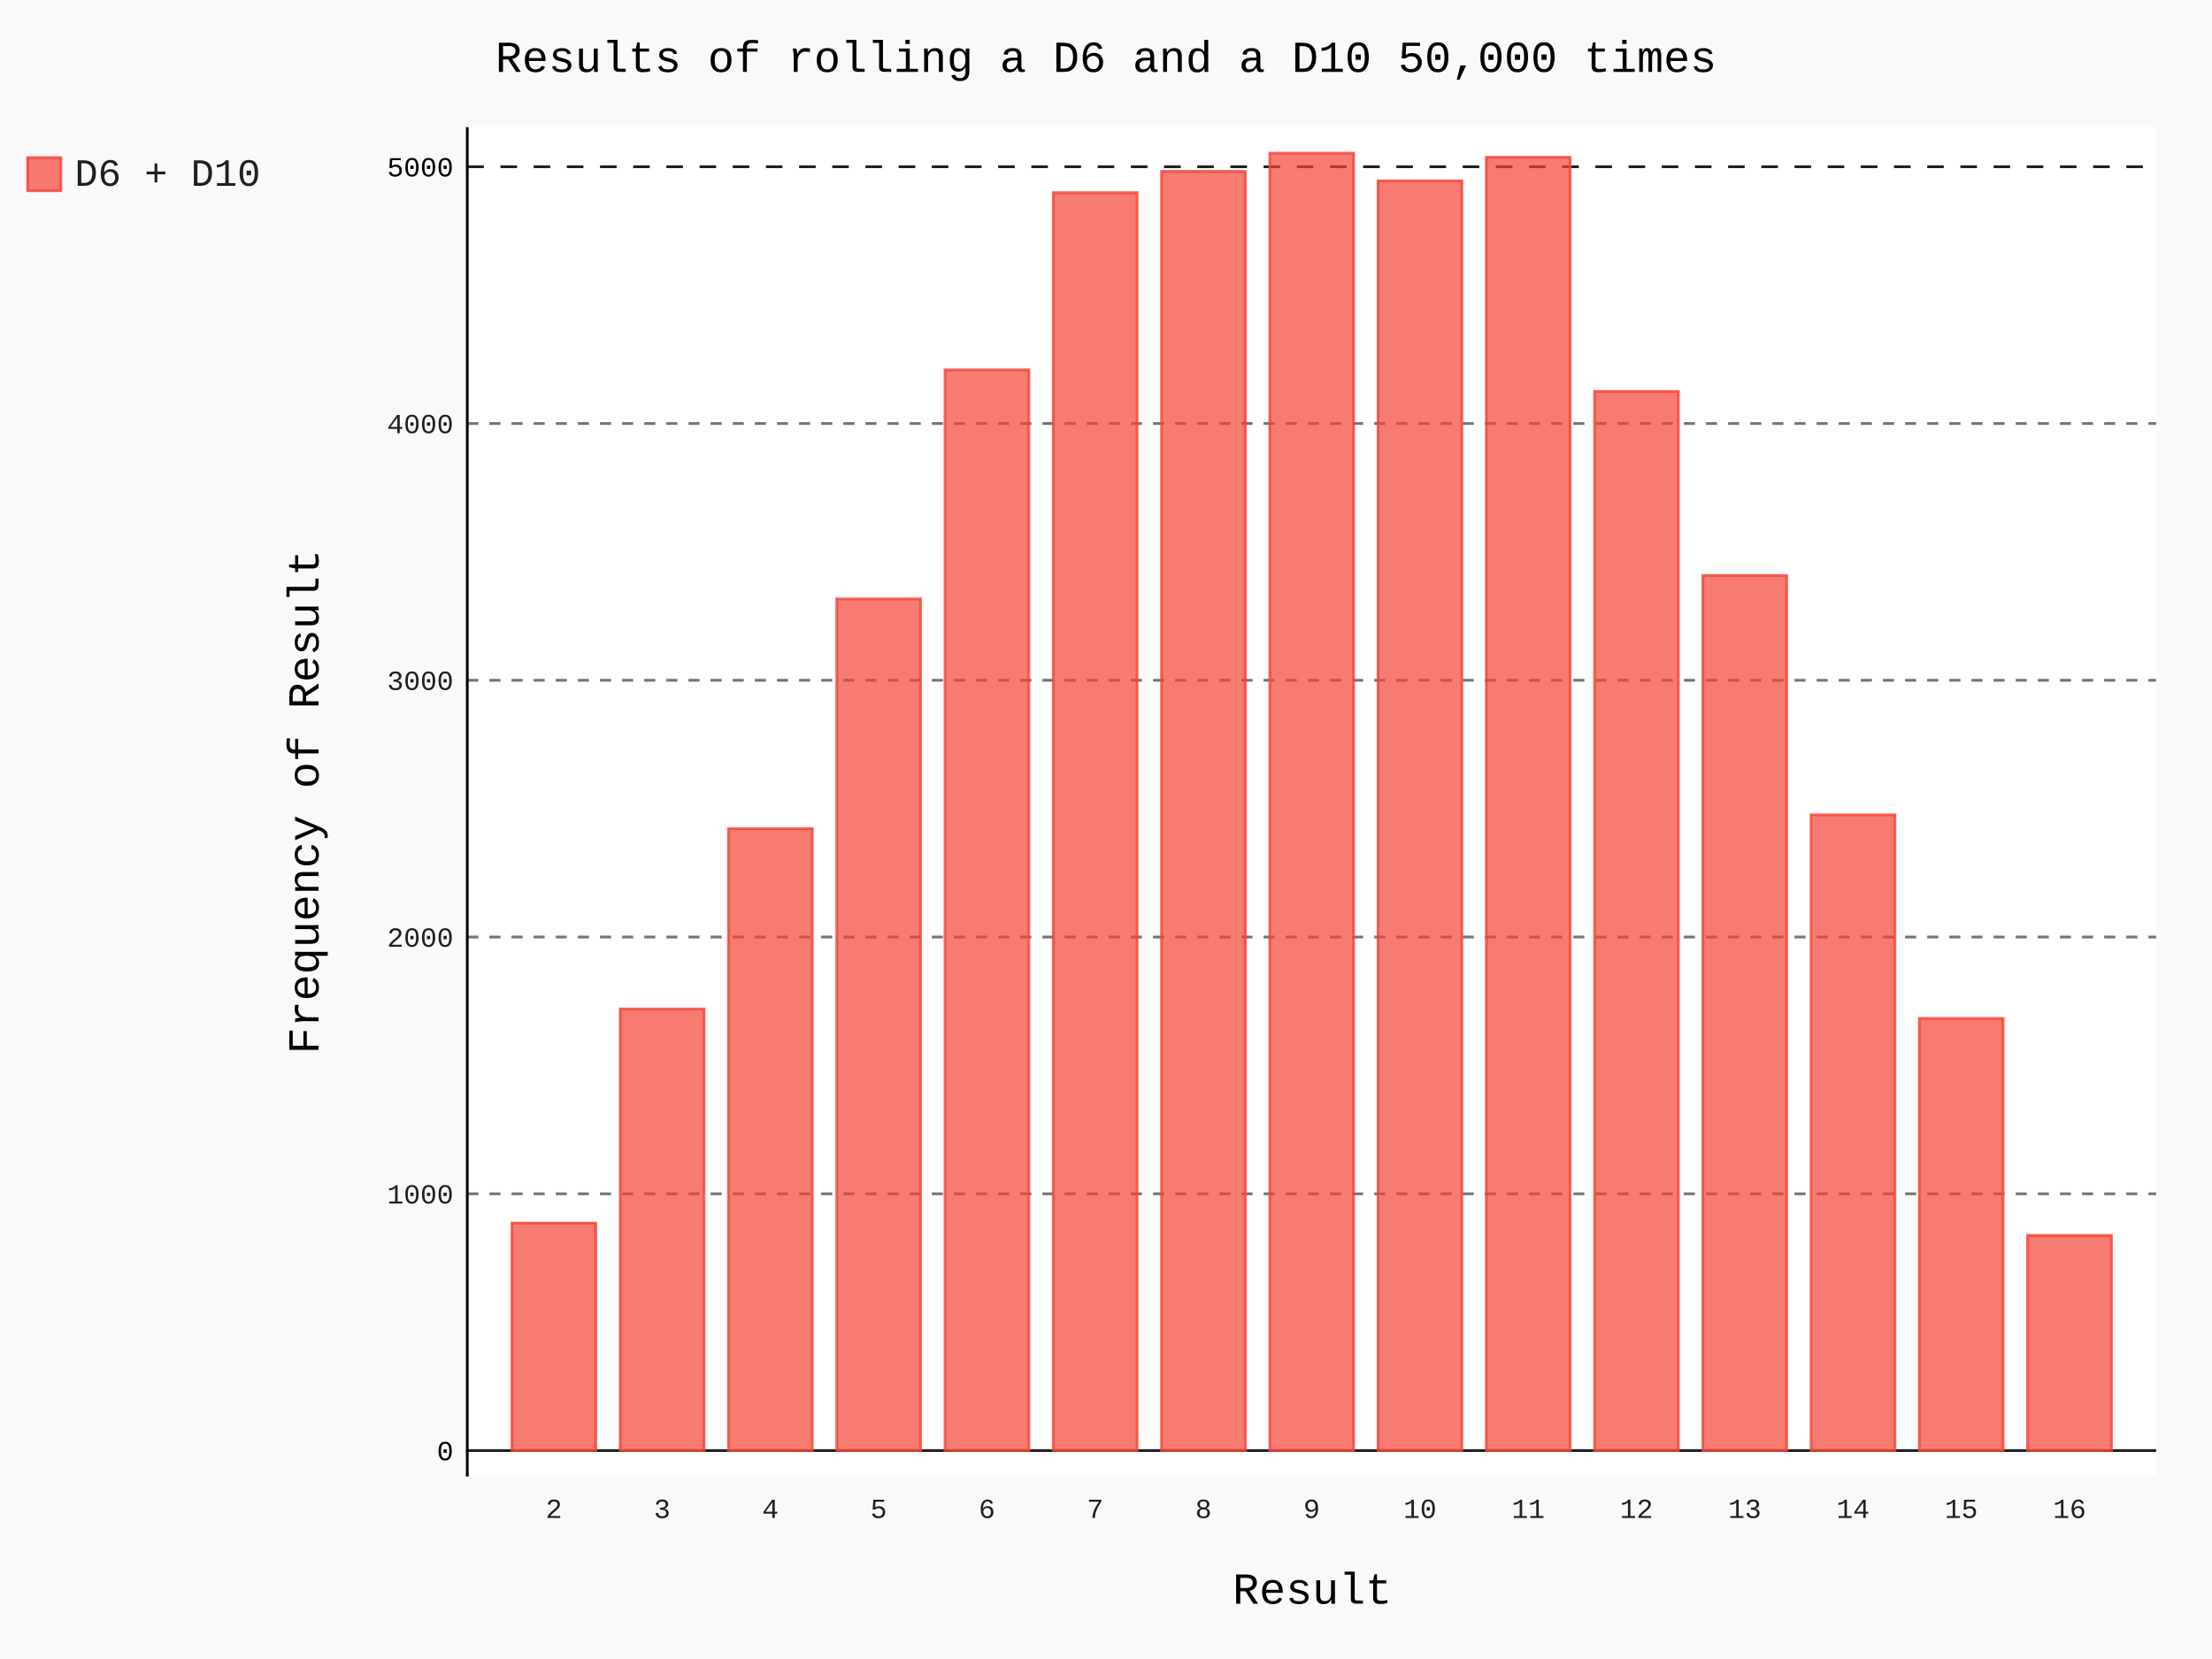
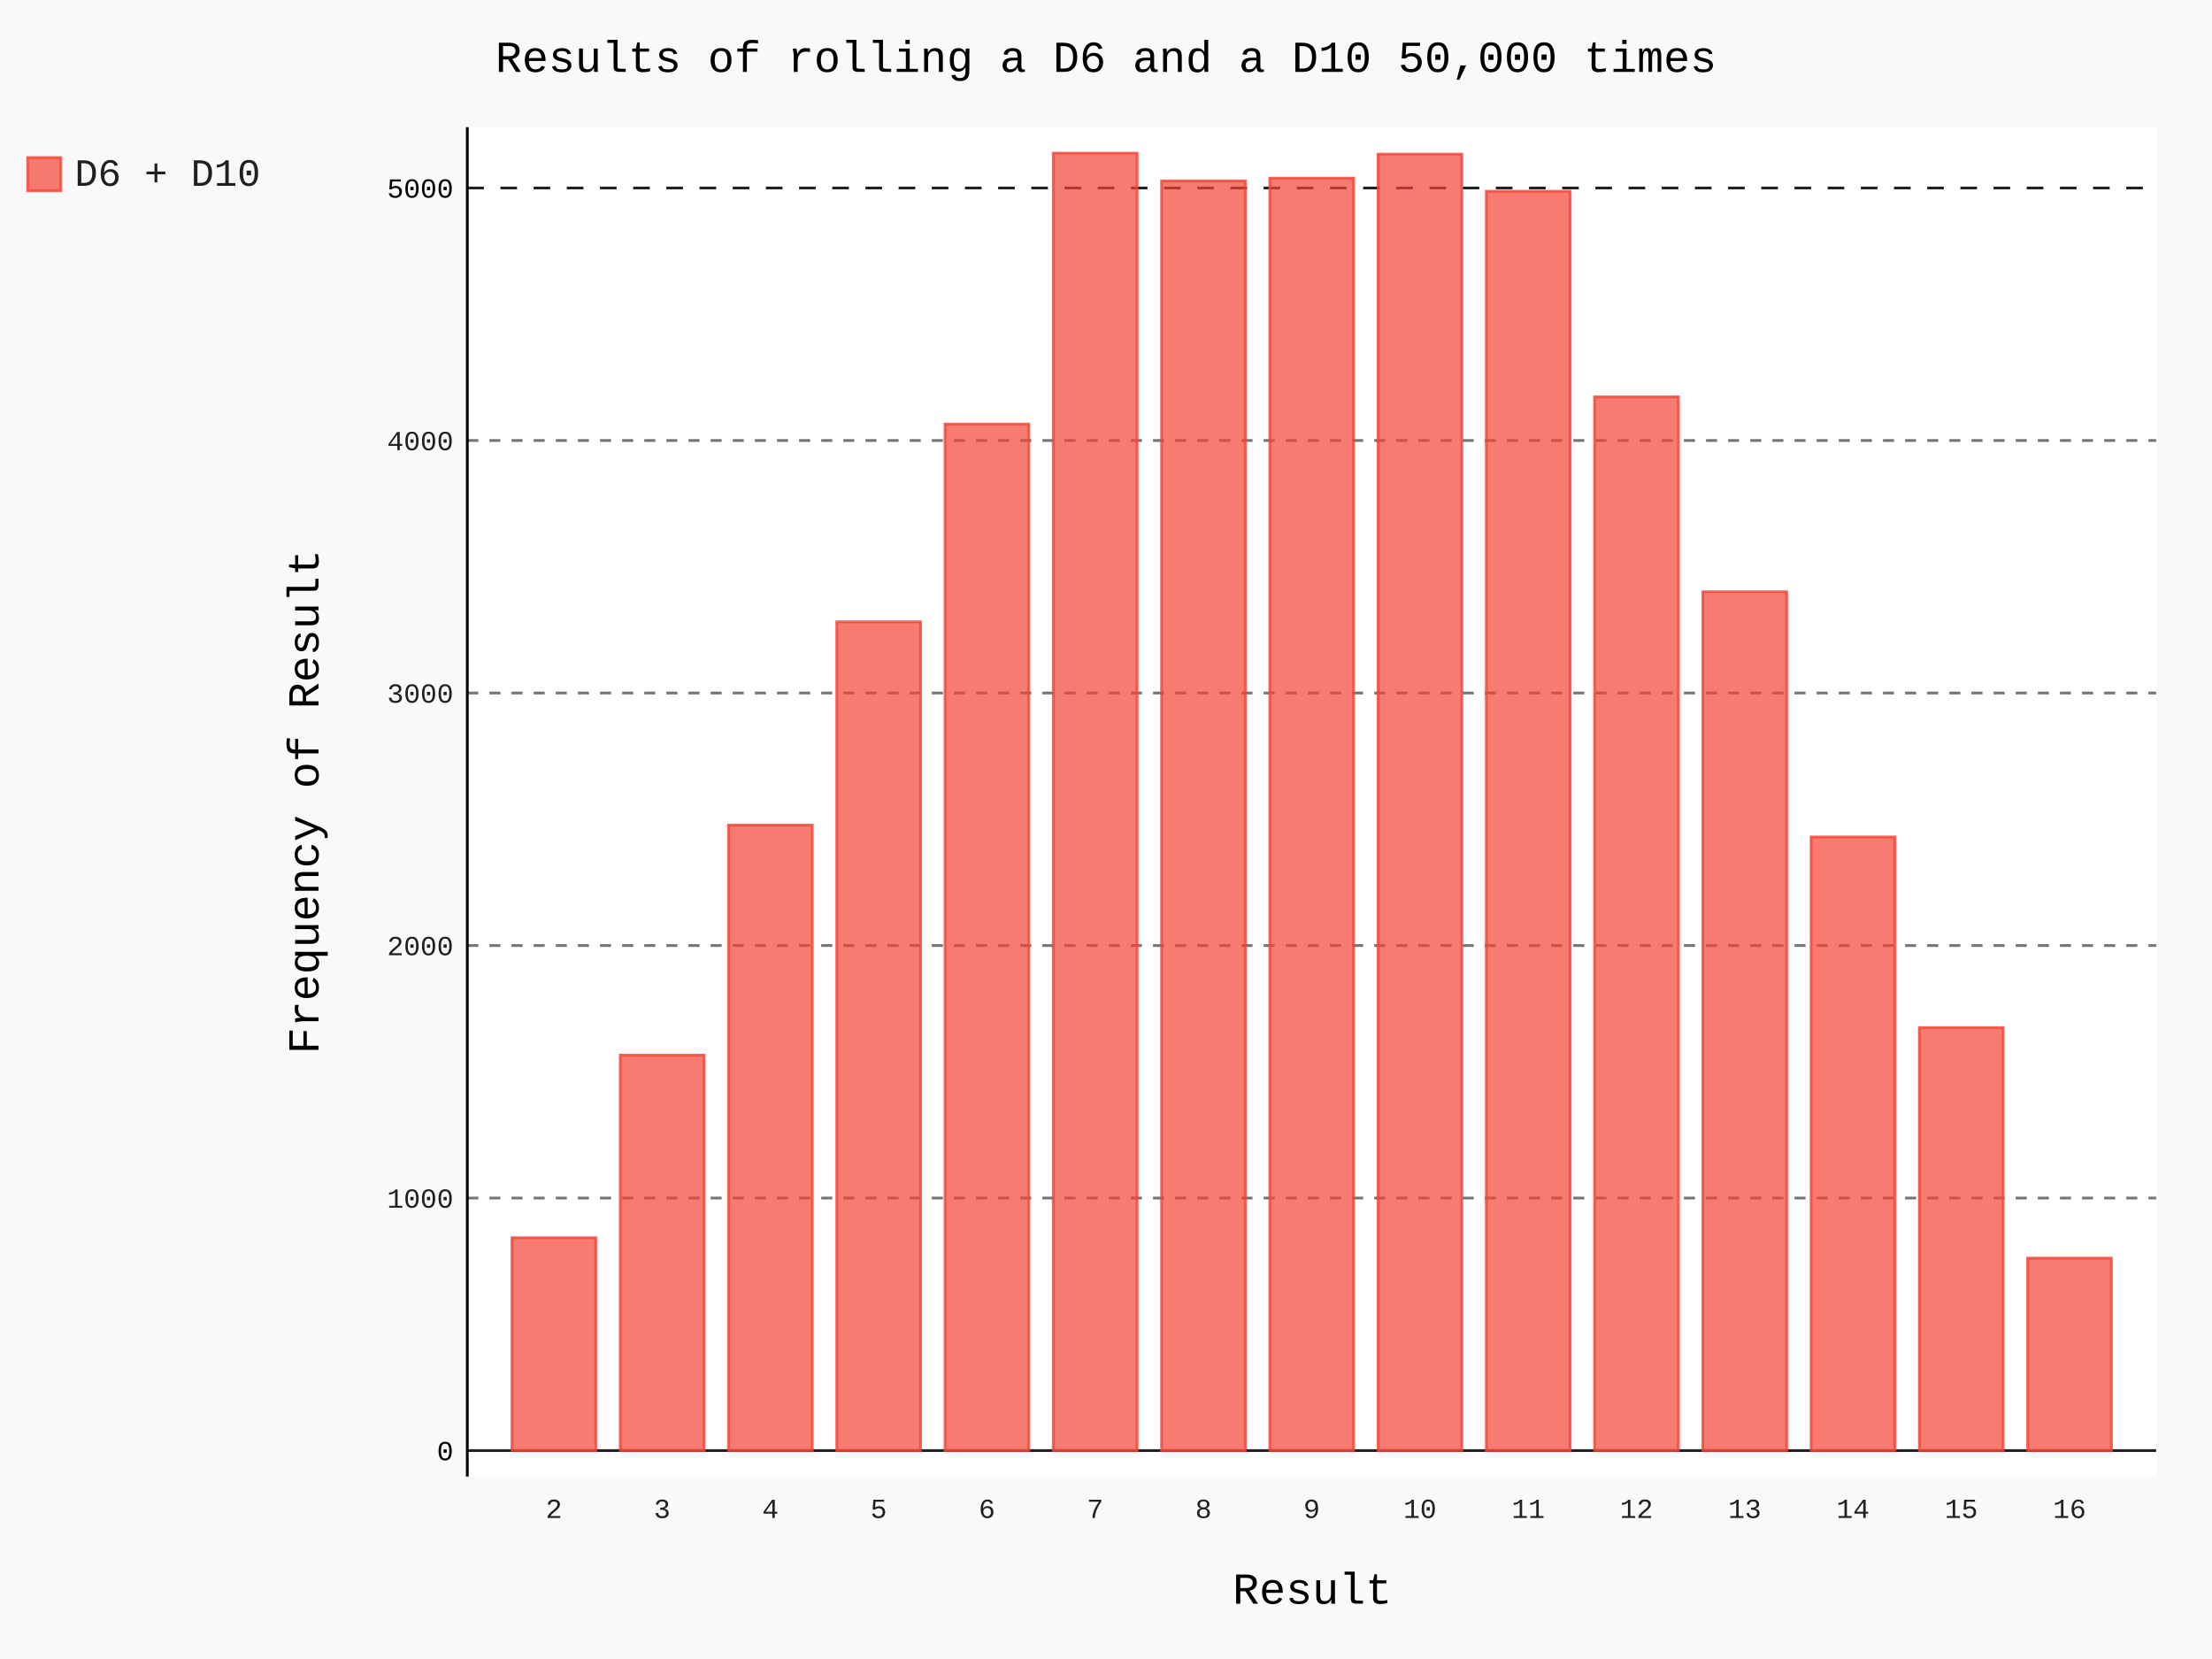
- <svg xmlns="http://www.w3.org/2000/svg" class="pygal-chart" id="chart-5bbe9411-3a07-4971-a13c-425aadc29f3c" viewBox="0 0 800 600">
+ <svg xmlns="http://www.w3.org/2000/svg" class="pygal-chart" id="chart-d0261549-a019-4e3b-a5d4-85679f40ea81" viewBox="0 0 800 600">
  <defs>
-     <style type="text/css">#chart-5bbe9411-3a07-4971-a13c-425aadc29f3c{-webkit-user-select:none;-webkit-font-smoothing:antialiased;font-family:Consolas,"Liberation Mono",Menlo,Courier,monospace}#chart-5bbe9411-3a07-4971-a13c-425aadc29f3c .title{font-family:Consolas,"Liberation Mono",Menlo,Courier,monospace;font-size:16px}#chart-5bbe9411-3a07-4971-a13c-425aadc29f3c .legends .legend text{font-family:Consolas,"Liberation Mono",Menlo,Courier,monospace;font-size:14px}#chart-5bbe9411-3a07-4971-a13c-425aadc29f3c .axis text{font-family:Consolas,"Liberation Mono",Menlo,Courier,monospace;font-size:10px}#chart-5bbe9411-3a07-4971-a13c-425aadc29f3c .axis text.major{font-family:Consolas,"Liberation Mono",Menlo,Courier,monospace;font-size:10px}#chart-5bbe9411-3a07-4971-a13c-425aadc29f3c .text-overlay text.value{font-family:Consolas,"Liberation Mono",Menlo,Courier,monospace;font-size:16px}#chart-5bbe9411-3a07-4971-a13c-425aadc29f3c .text-overlay text.label{font-family:Consolas,"Liberation Mono",Menlo,Courier,monospace;font-size:10px}#chart-5bbe9411-3a07-4971-a13c-425aadc29f3c .tooltip{font-family:Consolas,"Liberation Mono",Menlo,Courier,monospace;font-size:14px}#chart-5bbe9411-3a07-4971-a13c-425aadc29f3c text.no_data{font-family:Consolas,"Liberation Mono",Menlo,Courier,monospace;font-size:64px}
- #chart-5bbe9411-3a07-4971-a13c-425aadc29f3c{background-color:rgba(249,249,249,1)}#chart-5bbe9411-3a07-4971-a13c-425aadc29f3c path,#chart-5bbe9411-3a07-4971-a13c-425aadc29f3c line,#chart-5bbe9411-3a07-4971-a13c-425aadc29f3c rect,#chart-5bbe9411-3a07-4971-a13c-425aadc29f3c circle{-webkit-transition:150ms;-moz-transition:150ms;transition:150ms}#chart-5bbe9411-3a07-4971-a13c-425aadc29f3c .graph &gt; .background{fill:rgba(249,249,249,1)}#chart-5bbe9411-3a07-4971-a13c-425aadc29f3c .plot &gt; .background{fill:rgba(255,255,255,1)}#chart-5bbe9411-3a07-4971-a13c-425aadc29f3c .graph{fill:rgba(0,0,0,.87)}#chart-5bbe9411-3a07-4971-a13c-425aadc29f3c text.no_data{fill:rgba(0,0,0,1)}#chart-5bbe9411-3a07-4971-a13c-425aadc29f3c .title{fill:rgba(0,0,0,1)}#chart-5bbe9411-3a07-4971-a13c-425aadc29f3c .legends .legend text{fill:rgba(0,0,0,.87)}#chart-5bbe9411-3a07-4971-a13c-425aadc29f3c .legends .legend:hover text{fill:rgba(0,0,0,1)}#chart-5bbe9411-3a07-4971-a13c-425aadc29f3c .axis .line{stroke:rgba(0,0,0,1)}#chart-5bbe9411-3a07-4971-a13c-425aadc29f3c .axis .guide.line{stroke:rgba(0,0,0,.54)}#chart-5bbe9411-3a07-4971-a13c-425aadc29f3c .axis .major.line{stroke:rgba(0,0,0,.87)}#chart-5bbe9411-3a07-4971-a13c-425aadc29f3c .axis text.major{fill:rgba(0,0,0,1)}#chart-5bbe9411-3a07-4971-a13c-425aadc29f3c .axis.y .guides:hover .guide.line,#chart-5bbe9411-3a07-4971-a13c-425aadc29f3c .line-graph .axis.x .guides:hover .guide.line,#chart-5bbe9411-3a07-4971-a13c-425aadc29f3c .stackedline-graph .axis.x .guides:hover .guide.line,#chart-5bbe9411-3a07-4971-a13c-425aadc29f3c .xy-graph .axis.x .guides:hover .guide.line{stroke:rgba(0,0,0,1)}#chart-5bbe9411-3a07-4971-a13c-425aadc29f3c .axis .guides:hover text{fill:rgba(0,0,0,1)}#chart-5bbe9411-3a07-4971-a13c-425aadc29f3c .reactive{fill-opacity:.7;stroke-opacity:.8}#chart-5bbe9411-3a07-4971-a13c-425aadc29f3c .ci{stroke:rgba(0,0,0,.87)}#chart-5bbe9411-3a07-4971-a13c-425aadc29f3c .reactive.active,#chart-5bbe9411-3a07-4971-a13c-425aadc29f3c .active .reactive{fill-opacity:.8;stroke-opacity:.9;stroke-width:4}#chart-5bbe9411-3a07-4971-a13c-425aadc29f3c .ci .reactive.active{stroke-width:1.5}#chart-5bbe9411-3a07-4971-a13c-425aadc29f3c .series text{fill:rgba(0,0,0,1)}#chart-5bbe9411-3a07-4971-a13c-425aadc29f3c .tooltip rect{fill:rgba(255,255,255,1);stroke:rgba(0,0,0,1);-webkit-transition:opacity 150ms;-moz-transition:opacity 150ms;transition:opacity 150ms}#chart-5bbe9411-3a07-4971-a13c-425aadc29f3c .tooltip .label{fill:rgba(0,0,0,.87)}#chart-5bbe9411-3a07-4971-a13c-425aadc29f3c .tooltip .label{fill:rgba(0,0,0,.87)}#chart-5bbe9411-3a07-4971-a13c-425aadc29f3c .tooltip .legend{font-size:.8em;fill:rgba(0,0,0,.54)}#chart-5bbe9411-3a07-4971-a13c-425aadc29f3c .tooltip .x_label{font-size:.6em;fill:rgba(0,0,0,1)}#chart-5bbe9411-3a07-4971-a13c-425aadc29f3c .tooltip .xlink{font-size:.5em;text-decoration:underline}#chart-5bbe9411-3a07-4971-a13c-425aadc29f3c .tooltip .value{font-size:1.5em}#chart-5bbe9411-3a07-4971-a13c-425aadc29f3c .bound{font-size:.5em}#chart-5bbe9411-3a07-4971-a13c-425aadc29f3c .max-value{font-size:.75em;fill:rgba(0,0,0,.54)}#chart-5bbe9411-3a07-4971-a13c-425aadc29f3c .map-element{fill:rgba(255,255,255,1);stroke:rgba(0,0,0,.54) !important}#chart-5bbe9411-3a07-4971-a13c-425aadc29f3c .map-element .reactive{fill-opacity:inherit;stroke-opacity:inherit}#chart-5bbe9411-3a07-4971-a13c-425aadc29f3c .color-0,#chart-5bbe9411-3a07-4971-a13c-425aadc29f3c .color-0 a:visited{stroke:#F44336;fill:#F44336}#chart-5bbe9411-3a07-4971-a13c-425aadc29f3c .text-overlay .color-0 text{fill:black}
- #chart-5bbe9411-3a07-4971-a13c-425aadc29f3c text.no_data{text-anchor:middle}#chart-5bbe9411-3a07-4971-a13c-425aadc29f3c .guide.line{fill:none}#chart-5bbe9411-3a07-4971-a13c-425aadc29f3c .centered{text-anchor:middle}#chart-5bbe9411-3a07-4971-a13c-425aadc29f3c .title{text-anchor:middle}#chart-5bbe9411-3a07-4971-a13c-425aadc29f3c .legends .legend text{fill-opacity:1}#chart-5bbe9411-3a07-4971-a13c-425aadc29f3c .axis.x text{text-anchor:middle}#chart-5bbe9411-3a07-4971-a13c-425aadc29f3c .axis.x:not(.web) text[transform]{text-anchor:start}#chart-5bbe9411-3a07-4971-a13c-425aadc29f3c .axis.x:not(.web) text[transform].backwards{text-anchor:end}#chart-5bbe9411-3a07-4971-a13c-425aadc29f3c .axis.y text{text-anchor:end}#chart-5bbe9411-3a07-4971-a13c-425aadc29f3c .axis.y text[transform].backwards{text-anchor:start}#chart-5bbe9411-3a07-4971-a13c-425aadc29f3c .axis.y2 text{text-anchor:start}#chart-5bbe9411-3a07-4971-a13c-425aadc29f3c .axis.y2 text[transform].backwards{text-anchor:end}#chart-5bbe9411-3a07-4971-a13c-425aadc29f3c .axis .guide.line{stroke-dasharray:4,4}#chart-5bbe9411-3a07-4971-a13c-425aadc29f3c .axis .major.guide.line{stroke-dasharray:6,6}#chart-5bbe9411-3a07-4971-a13c-425aadc29f3c .horizontal .axis.y .guide.line,#chart-5bbe9411-3a07-4971-a13c-425aadc29f3c .horizontal .axis.y2 .guide.line,#chart-5bbe9411-3a07-4971-a13c-425aadc29f3c .vertical .axis.x .guide.line{opacity:0}#chart-5bbe9411-3a07-4971-a13c-425aadc29f3c .horizontal .axis.always_show .guide.line,#chart-5bbe9411-3a07-4971-a13c-425aadc29f3c .vertical .axis.always_show .guide.line{opacity:1 !important}#chart-5bbe9411-3a07-4971-a13c-425aadc29f3c .axis.y .guides:hover .guide.line,#chart-5bbe9411-3a07-4971-a13c-425aadc29f3c .axis.y2 .guides:hover .guide.line,#chart-5bbe9411-3a07-4971-a13c-425aadc29f3c .axis.x .guides:hover .guide.line{opacity:1}#chart-5bbe9411-3a07-4971-a13c-425aadc29f3c .axis .guides:hover text{opacity:1}#chart-5bbe9411-3a07-4971-a13c-425aadc29f3c .nofill{fill:none}#chart-5bbe9411-3a07-4971-a13c-425aadc29f3c .subtle-fill{fill-opacity:.2}#chart-5bbe9411-3a07-4971-a13c-425aadc29f3c .dot{stroke-width:1px;fill-opacity:1}#chart-5bbe9411-3a07-4971-a13c-425aadc29f3c .dot.active{stroke-width:5px}#chart-5bbe9411-3a07-4971-a13c-425aadc29f3c .dot.negative{fill:transparent}#chart-5bbe9411-3a07-4971-a13c-425aadc29f3c text,#chart-5bbe9411-3a07-4971-a13c-425aadc29f3c tspan{stroke:none !important}#chart-5bbe9411-3a07-4971-a13c-425aadc29f3c .series text.active{opacity:1}#chart-5bbe9411-3a07-4971-a13c-425aadc29f3c .tooltip rect{fill-opacity:.95;stroke-width:.5}#chart-5bbe9411-3a07-4971-a13c-425aadc29f3c .tooltip text{fill-opacity:1}#chart-5bbe9411-3a07-4971-a13c-425aadc29f3c .showable{visibility:hidden}#chart-5bbe9411-3a07-4971-a13c-425aadc29f3c .showable.shown{visibility:visible}#chart-5bbe9411-3a07-4971-a13c-425aadc29f3c .gauge-background{fill:rgba(229,229,229,1);stroke:none}#chart-5bbe9411-3a07-4971-a13c-425aadc29f3c .bg-lines{stroke:rgba(249,249,249,1);stroke-width:2px}</style>
+     <style type="text/css">#chart-d0261549-a019-4e3b-a5d4-85679f40ea81{-webkit-user-select:none;-webkit-font-smoothing:antialiased;font-family:Consolas,"Liberation Mono",Menlo,Courier,monospace}#chart-d0261549-a019-4e3b-a5d4-85679f40ea81 .title{font-family:Consolas,"Liberation Mono",Menlo,Courier,monospace;font-size:16px}#chart-d0261549-a019-4e3b-a5d4-85679f40ea81 .legends .legend text{font-family:Consolas,"Liberation Mono",Menlo,Courier,monospace;font-size:14px}#chart-d0261549-a019-4e3b-a5d4-85679f40ea81 .axis text{font-family:Consolas,"Liberation Mono",Menlo,Courier,monospace;font-size:10px}#chart-d0261549-a019-4e3b-a5d4-85679f40ea81 .axis text.major{font-family:Consolas,"Liberation Mono",Menlo,Courier,monospace;font-size:10px}#chart-d0261549-a019-4e3b-a5d4-85679f40ea81 .text-overlay text.value{font-family:Consolas,"Liberation Mono",Menlo,Courier,monospace;font-size:16px}#chart-d0261549-a019-4e3b-a5d4-85679f40ea81 .text-overlay text.label{font-family:Consolas,"Liberation Mono",Menlo,Courier,monospace;font-size:10px}#chart-d0261549-a019-4e3b-a5d4-85679f40ea81 .tooltip{font-family:Consolas,"Liberation Mono",Menlo,Courier,monospace;font-size:14px}#chart-d0261549-a019-4e3b-a5d4-85679f40ea81 text.no_data{font-family:Consolas,"Liberation Mono",Menlo,Courier,monospace;font-size:64px}
+ #chart-d0261549-a019-4e3b-a5d4-85679f40ea81{background-color:rgba(249,249,249,1)}#chart-d0261549-a019-4e3b-a5d4-85679f40ea81 path,#chart-d0261549-a019-4e3b-a5d4-85679f40ea81 line,#chart-d0261549-a019-4e3b-a5d4-85679f40ea81 rect,#chart-d0261549-a019-4e3b-a5d4-85679f40ea81 circle{-webkit-transition:150ms;-moz-transition:150ms;transition:150ms}#chart-d0261549-a019-4e3b-a5d4-85679f40ea81 .graph &gt; .background{fill:rgba(249,249,249,1)}#chart-d0261549-a019-4e3b-a5d4-85679f40ea81 .plot &gt; .background{fill:rgba(255,255,255,1)}#chart-d0261549-a019-4e3b-a5d4-85679f40ea81 .graph{fill:rgba(0,0,0,.87)}#chart-d0261549-a019-4e3b-a5d4-85679f40ea81 text.no_data{fill:rgba(0,0,0,1)}#chart-d0261549-a019-4e3b-a5d4-85679f40ea81 .title{fill:rgba(0,0,0,1)}#chart-d0261549-a019-4e3b-a5d4-85679f40ea81 .legends .legend text{fill:rgba(0,0,0,.87)}#chart-d0261549-a019-4e3b-a5d4-85679f40ea81 .legends .legend:hover text{fill:rgba(0,0,0,1)}#chart-d0261549-a019-4e3b-a5d4-85679f40ea81 .axis .line{stroke:rgba(0,0,0,1)}#chart-d0261549-a019-4e3b-a5d4-85679f40ea81 .axis .guide.line{stroke:rgba(0,0,0,.54)}#chart-d0261549-a019-4e3b-a5d4-85679f40ea81 .axis .major.line{stroke:rgba(0,0,0,.87)}#chart-d0261549-a019-4e3b-a5d4-85679f40ea81 .axis text.major{fill:rgba(0,0,0,1)}#chart-d0261549-a019-4e3b-a5d4-85679f40ea81 .axis.y .guides:hover .guide.line,#chart-d0261549-a019-4e3b-a5d4-85679f40ea81 .line-graph .axis.x .guides:hover .guide.line,#chart-d0261549-a019-4e3b-a5d4-85679f40ea81 .stackedline-graph .axis.x .guides:hover .guide.line,#chart-d0261549-a019-4e3b-a5d4-85679f40ea81 .xy-graph .axis.x .guides:hover .guide.line{stroke:rgba(0,0,0,1)}#chart-d0261549-a019-4e3b-a5d4-85679f40ea81 .axis .guides:hover text{fill:rgba(0,0,0,1)}#chart-d0261549-a019-4e3b-a5d4-85679f40ea81 .reactive{fill-opacity:.7;stroke-opacity:.8}#chart-d0261549-a019-4e3b-a5d4-85679f40ea81 .ci{stroke:rgba(0,0,0,.87)}#chart-d0261549-a019-4e3b-a5d4-85679f40ea81 .reactive.active,#chart-d0261549-a019-4e3b-a5d4-85679f40ea81 .active .reactive{fill-opacity:.8;stroke-opacity:.9;stroke-width:4}#chart-d0261549-a019-4e3b-a5d4-85679f40ea81 .ci .reactive.active{stroke-width:1.5}#chart-d0261549-a019-4e3b-a5d4-85679f40ea81 .series text{fill:rgba(0,0,0,1)}#chart-d0261549-a019-4e3b-a5d4-85679f40ea81 .tooltip rect{fill:rgba(255,255,255,1);stroke:rgba(0,0,0,1);-webkit-transition:opacity 150ms;-moz-transition:opacity 150ms;transition:opacity 150ms}#chart-d0261549-a019-4e3b-a5d4-85679f40ea81 .tooltip .label{fill:rgba(0,0,0,.87)}#chart-d0261549-a019-4e3b-a5d4-85679f40ea81 .tooltip .label{fill:rgba(0,0,0,.87)}#chart-d0261549-a019-4e3b-a5d4-85679f40ea81 .tooltip .legend{font-size:.8em;fill:rgba(0,0,0,.54)}#chart-d0261549-a019-4e3b-a5d4-85679f40ea81 .tooltip .x_label{font-size:.6em;fill:rgba(0,0,0,1)}#chart-d0261549-a019-4e3b-a5d4-85679f40ea81 .tooltip .xlink{font-size:.5em;text-decoration:underline}#chart-d0261549-a019-4e3b-a5d4-85679f40ea81 .tooltip .value{font-size:1.5em}#chart-d0261549-a019-4e3b-a5d4-85679f40ea81 .bound{font-size:.5em}#chart-d0261549-a019-4e3b-a5d4-85679f40ea81 .max-value{font-size:.75em;fill:rgba(0,0,0,.54)}#chart-d0261549-a019-4e3b-a5d4-85679f40ea81 .map-element{fill:rgba(255,255,255,1);stroke:rgba(0,0,0,.54) !important}#chart-d0261549-a019-4e3b-a5d4-85679f40ea81 .map-element .reactive{fill-opacity:inherit;stroke-opacity:inherit}#chart-d0261549-a019-4e3b-a5d4-85679f40ea81 .color-0,#chart-d0261549-a019-4e3b-a5d4-85679f40ea81 .color-0 a:visited{stroke:#F44336;fill:#F44336}#chart-d0261549-a019-4e3b-a5d4-85679f40ea81 .text-overlay .color-0 text{fill:black}
+ #chart-d0261549-a019-4e3b-a5d4-85679f40ea81 text.no_data{text-anchor:middle}#chart-d0261549-a019-4e3b-a5d4-85679f40ea81 .guide.line{fill:none}#chart-d0261549-a019-4e3b-a5d4-85679f40ea81 .centered{text-anchor:middle}#chart-d0261549-a019-4e3b-a5d4-85679f40ea81 .title{text-anchor:middle}#chart-d0261549-a019-4e3b-a5d4-85679f40ea81 .legends .legend text{fill-opacity:1}#chart-d0261549-a019-4e3b-a5d4-85679f40ea81 .axis.x text{text-anchor:middle}#chart-d0261549-a019-4e3b-a5d4-85679f40ea81 .axis.x:not(.web) text[transform]{text-anchor:start}#chart-d0261549-a019-4e3b-a5d4-85679f40ea81 .axis.x:not(.web) text[transform].backwards{text-anchor:end}#chart-d0261549-a019-4e3b-a5d4-85679f40ea81 .axis.y text{text-anchor:end}#chart-d0261549-a019-4e3b-a5d4-85679f40ea81 .axis.y text[transform].backwards{text-anchor:start}#chart-d0261549-a019-4e3b-a5d4-85679f40ea81 .axis.y2 text{text-anchor:start}#chart-d0261549-a019-4e3b-a5d4-85679f40ea81 .axis.y2 text[transform].backwards{text-anchor:end}#chart-d0261549-a019-4e3b-a5d4-85679f40ea81 .axis .guide.line{stroke-dasharray:4,4}#chart-d0261549-a019-4e3b-a5d4-85679f40ea81 .axis .major.guide.line{stroke-dasharray:6,6}#chart-d0261549-a019-4e3b-a5d4-85679f40ea81 .horizontal .axis.y .guide.line,#chart-d0261549-a019-4e3b-a5d4-85679f40ea81 .horizontal .axis.y2 .guide.line,#chart-d0261549-a019-4e3b-a5d4-85679f40ea81 .vertical .axis.x .guide.line{opacity:0}#chart-d0261549-a019-4e3b-a5d4-85679f40ea81 .horizontal .axis.always_show .guide.line,#chart-d0261549-a019-4e3b-a5d4-85679f40ea81 .vertical .axis.always_show .guide.line{opacity:1 !important}#chart-d0261549-a019-4e3b-a5d4-85679f40ea81 .axis.y .guides:hover .guide.line,#chart-d0261549-a019-4e3b-a5d4-85679f40ea81 .axis.y2 .guides:hover .guide.line,#chart-d0261549-a019-4e3b-a5d4-85679f40ea81 .axis.x .guides:hover .guide.line{opacity:1}#chart-d0261549-a019-4e3b-a5d4-85679f40ea81 .axis .guides:hover text{opacity:1}#chart-d0261549-a019-4e3b-a5d4-85679f40ea81 .nofill{fill:none}#chart-d0261549-a019-4e3b-a5d4-85679f40ea81 .subtle-fill{fill-opacity:.2}#chart-d0261549-a019-4e3b-a5d4-85679f40ea81 .dot{stroke-width:1px;fill-opacity:1}#chart-d0261549-a019-4e3b-a5d4-85679f40ea81 .dot.active{stroke-width:5px}#chart-d0261549-a019-4e3b-a5d4-85679f40ea81 .dot.negative{fill:transparent}#chart-d0261549-a019-4e3b-a5d4-85679f40ea81 text,#chart-d0261549-a019-4e3b-a5d4-85679f40ea81 tspan{stroke:none !important}#chart-d0261549-a019-4e3b-a5d4-85679f40ea81 .series text.active{opacity:1}#chart-d0261549-a019-4e3b-a5d4-85679f40ea81 .tooltip rect{fill-opacity:.95;stroke-width:.5}#chart-d0261549-a019-4e3b-a5d4-85679f40ea81 .tooltip text{fill-opacity:1}#chart-d0261549-a019-4e3b-a5d4-85679f40ea81 .showable{visibility:hidden}#chart-d0261549-a019-4e3b-a5d4-85679f40ea81 .showable.shown{visibility:visible}#chart-d0261549-a019-4e3b-a5d4-85679f40ea81 .gauge-background{fill:rgba(229,229,229,1);stroke:none}#chart-d0261549-a019-4e3b-a5d4-85679f40ea81 .bg-lines{stroke:rgba(249,249,249,1);stroke-width:2px}</style>
  </defs>
  <g class="graph bar-graph vertical">
    <rect class="background" height="600" width="800" x="0" y="0" />
    <g class="plot" transform="translate(169, 46)">
      <rect class="background" height="488" width="610.8" x="0" y="0" />
      <g class="axis y always_show">
        <g class="guides">
          <path class="axis major line" d="M0 478.615 h610.8" />
          <text class="major" x="-5" y="482.115">0</text>
        </g>
        <g class="guides">
-           <path class="guide line" d="M0 385.754 h610.8" />
-           <text class="" x="-5" y="389.254">1000</text>
+           <path class="guide line" d="M0 387.29 h610.8" />
+           <text class="" x="-5" y="390.79">1000</text>
        </g>
        <g class="guides">
-           <path class="guide line" d="M0 292.892 h610.8" />
-           <text class="" x="-5" y="296.392">2000</text>
+           <path class="guide line" d="M0 295.964 h610.8" />
+           <text class="" x="-5" y="299.464">2000</text>
        </g>
        <g class="guides">
-           <path class="guide line" d="M0 200.03 h610.8" />
-           <text class="" x="-5" y="203.53">3000</text>
+           <path class="guide line" d="M0 204.639 h610.8" />
+           <text class="" x="-5" y="208.139">3000</text>
        </g>
        <g class="guides">
-           <path class="guide line" d="M0 107.168 h610.8" />
-           <text class="" x="-5" y="110.668">4000</text>
+           <path class="guide line" d="M0 113.313 h610.8" />
+           <text class="" x="-5" y="116.813">4000</text>
        </g>
        <g class="guides">
-           <path class="major guide line" d="M0 14.306 h610.8" />
-           <text class="major" x="-5" y="17.806">5000</text>
+           <path class="major guide line" d="M0 21.988 h610.8" />
+           <text class="major" x="-5" y="25.488">5000</text>
        </g>
      </g>
      <g class="axis x">
        <path class="line" d="M0 0 v488" />
        <g class="guides">
          <path class="guide line" d="M31.323 0 v488" />
          <text class="" x="31.323" y="503.0">2</text>
        </g>
        <g class="guides">
          <path class="guide line" d="M70.477 0 v488" />
          <text class="" x="70.477" y="503.0">3</text>
        </g>
        <g class="guides">
          <path class="guide line" d="M109.631 0 v488" />
          <text class="" x="109.631" y="503.0">4</text>
        </g>
        <g class="guides">
          <path class="guide line" d="M148.785 0 v488" />
          <text class="" x="148.785" y="503.0">5</text>
        </g>
        <g class="guides">
          <path class="guide line" d="M187.938 0 v488" />
          <text class="" x="187.938" y="503.0">6</text>
        </g>
        <g class="guides">
          <path class="guide line" d="M227.092 0 v488" />
          <text class="" x="227.092" y="503.0">7</text>
        </g>
        <g class="guides">
          <path class="guide line" d="M266.246 0 v488" />
          <text class="" x="266.246" y="503.0">8</text>
        </g>
        <g class="guides">
          <path class="guide line" d="M305.4 0 v488" />
          <text class="" x="305.4" y="503.0">9</text>
        </g>
        <g class="guides">
          <path class="guide line" d="M344.554 0 v488" />
          <text class="" x="344.554" y="503.0">10</text>
        </g>
        <g class="guides">
          <path class="guide line" d="M383.708 0 v488" />
          <text class="" x="383.708" y="503.0">11</text>
        </g>
        <g class="guides">
          <path class="guide line" d="M422.862 0 v488" />
          <text class="" x="422.862" y="503.0">12</text>
        </g>
        <g class="guides">
          <path class="guide line" d="M462.015 0 v488" />
          <text class="" x="462.015" y="503.0">13</text>
        </g>
        <g class="guides">
          <path class="guide line" d="M501.169 0 v488" />
          <text class="" x="501.169" y="503.0">14</text>
        </g>
        <g class="guides">
          <path class="guide line" d="M540.323 0 v488" />
          <text class="" x="540.323" y="503.0">15</text>
        </g>
        <g class="guides">
          <path class="guide line" d="M579.477 0 v488" />
          <text class="" x="579.477" y="503.0">16</text>
        </g>
      </g>
      <g class="series serie-0 color-0">
        <g class="bars">
          <g class="bar">
-             <rect class="rect reactive tooltip-trigger" height="82.276" rx="0" ry="0" width="30.321" x="16.163" y="396.34" />
+             <rect class="rect reactive tooltip-trigger" height="76.987" rx="0" ry="0" width="30.321" x="16.163" y="401.628" />
          </g>
          <g class="bar">
-             <rect class="rect reactive tooltip-trigger" height="159.722" rx="0" ry="0" width="30.321" x="55.317" y="318.893" />
+             <rect class="rect reactive tooltip-trigger" height="143.016" rx="0" ry="0" width="30.321" x="55.317" y="335.6" />
          </g>
          <g class="bar">
-             <rect class="rect reactive tooltip-trigger" height="224.911" rx="0" ry="0" width="30.321" x="94.47" y="253.704" />
+             <rect class="rect reactive tooltip-trigger" height="226.213" rx="0" ry="0" width="30.321" x="94.47" y="252.402" />
          </g>
          <g class="bar">
-             <rect class="rect reactive tooltip-trigger" height="308.023" rx="0" ry="0" width="30.321" x="133.624" y="170.593" />
+             <rect class="rect reactive tooltip-trigger" height="299.731" rx="0" ry="0" width="30.321" x="133.624" y="178.885" />
          </g>
          <g class="bar">
-             <rect class="rect reactive tooltip-trigger" height="390.855" rx="0" ry="0" width="30.321" x="172.778" y="87.76" />
+             <rect class="rect reactive tooltip-trigger" height="371.238" rx="0" ry="0" width="30.321" x="172.778" y="107.377" />
          </g>
          <g class="bar">
-             <rect class="rect reactive tooltip-trigger" height="454.93" rx="0" ry="0" width="30.321" x="211.932" y="23.685" />
+             <rect class="rect reactive tooltip-trigger" height="469.231" rx="0" ry="0" width="30.321" x="211.932" y="9.385" />
          </g>
          <g class="bar">
-             <rect class="rect reactive tooltip-trigger" height="462.638" rx="0" ry="0" width="30.321" x="251.086" y="15.978" />
+             <rect class="rect reactive tooltip-trigger" height="459.185" rx="0" ry="0" width="30.321" x="251.086" y="19.43" />
          </g>
          <g class="bar">
-             <rect class="rect reactive tooltip-trigger" height="469.231" rx="0" ry="0" width="30.321" x="290.24" y="9.385" />
+             <rect class="rect reactive tooltip-trigger" height="460.19" rx="0" ry="0" width="30.321" x="290.24" y="18.426" />
          </g>
          <g class="bar">
-             <rect class="rect reactive tooltip-trigger" height="459.202" rx="0" ry="0" width="30.321" x="329.393" y="19.414" />
+             <rect class="rect reactive tooltip-trigger" height="468.865" rx="0" ry="0" width="30.321" x="329.393" y="9.75" />
          </g>
          <g class="bar">
-             <rect class="rect reactive tooltip-trigger" height="467.745" rx="0" ry="0" width="30.321" x="368.547" y="10.87" />
+             <rect class="rect reactive tooltip-trigger" height="455.441" rx="0" ry="0" width="30.321" x="368.547" y="23.175" />
          </g>
          <g class="bar">
-             <rect class="rect reactive tooltip-trigger" height="383.055" rx="0" ry="0" width="30.321" x="407.701" y="95.56" />
+             <rect class="rect reactive tooltip-trigger" height="381.102" rx="0" ry="0" width="30.321" x="407.701" y="97.514" />
          </g>
          <g class="bar">
-             <rect class="rect reactive tooltip-trigger" height="316.473" rx="0" ry="0" width="30.321" x="446.855" y="162.142" />
+             <rect class="rect reactive tooltip-trigger" height="310.598" rx="0" ry="0" width="30.321" x="446.855" y="168.017" />
          </g>
          <g class="bar">
-             <rect class="rect reactive tooltip-trigger" height="229.926" rx="0" ry="0" width="30.321" x="486.009" y="248.69" />
+             <rect class="rect reactive tooltip-trigger" height="221.921" rx="0" ry="0" width="30.321" x="486.009" y="256.694" />
          </g>
          <g class="bar">
-             <rect class="rect reactive tooltip-trigger" height="156.286" rx="0" ry="0" width="30.321" x="525.163" y="322.329" />
+             <rect class="rect reactive tooltip-trigger" height="152.97" rx="0" ry="0" width="30.321" x="525.163" y="325.645" />
          </g>
          <g class="bar">
-             <rect class="rect reactive tooltip-trigger" height="77.818" rx="0" ry="0" width="30.321" x="564.317" y="400.797" />
+             <rect class="rect reactive tooltip-trigger" height="69.59" rx="0" ry="0" width="30.321" x="564.317" y="409.025" />
          </g>
        </g>
      </g>
    </g>
    <g class="titles">
      <text class="title plot_title" x="400.0" y="26">Results of rolling a D6 and a D10 50,000 times</text>
      <text class="title" x="474.6" y="580">Result</text>
      <text class="title" transform="rotate(-90 89.2 290)" x="89.2" y="316.0">Frequency of Result</text>
    </g>
    <g class="plot overlay" transform="translate(169, 46)">
      <g class="series serie-0 color-0" />
    </g>
    <g class="plot text-overlay" transform="translate(169, 46)">
      <g class="series serie-0 color-0" />
    </g>
    <g class="plot tooltip-overlay" transform="translate(169, 46)">
      <g class="tooltip" style="opacity: 0" transform="translate(0 0)">
        <rect class="tooltip-box" height="0" rx="0" ry="0" width="0" />
        <g class="text" />
      </g>
    </g>
    <g class="legends" transform="translate(10, 56)">
      <g class="legend reactive activate-serie" id="activate-serie-0">
        <rect class="color-0 reactive" height="12" width="12" x="0.0" y="1.0" />
        <text x="17.0" y="11.2">D6 + D10</text>
      </g>
    </g>
    <g class="legends" transform="translate(790, 56)" />
  </g>
</svg>
